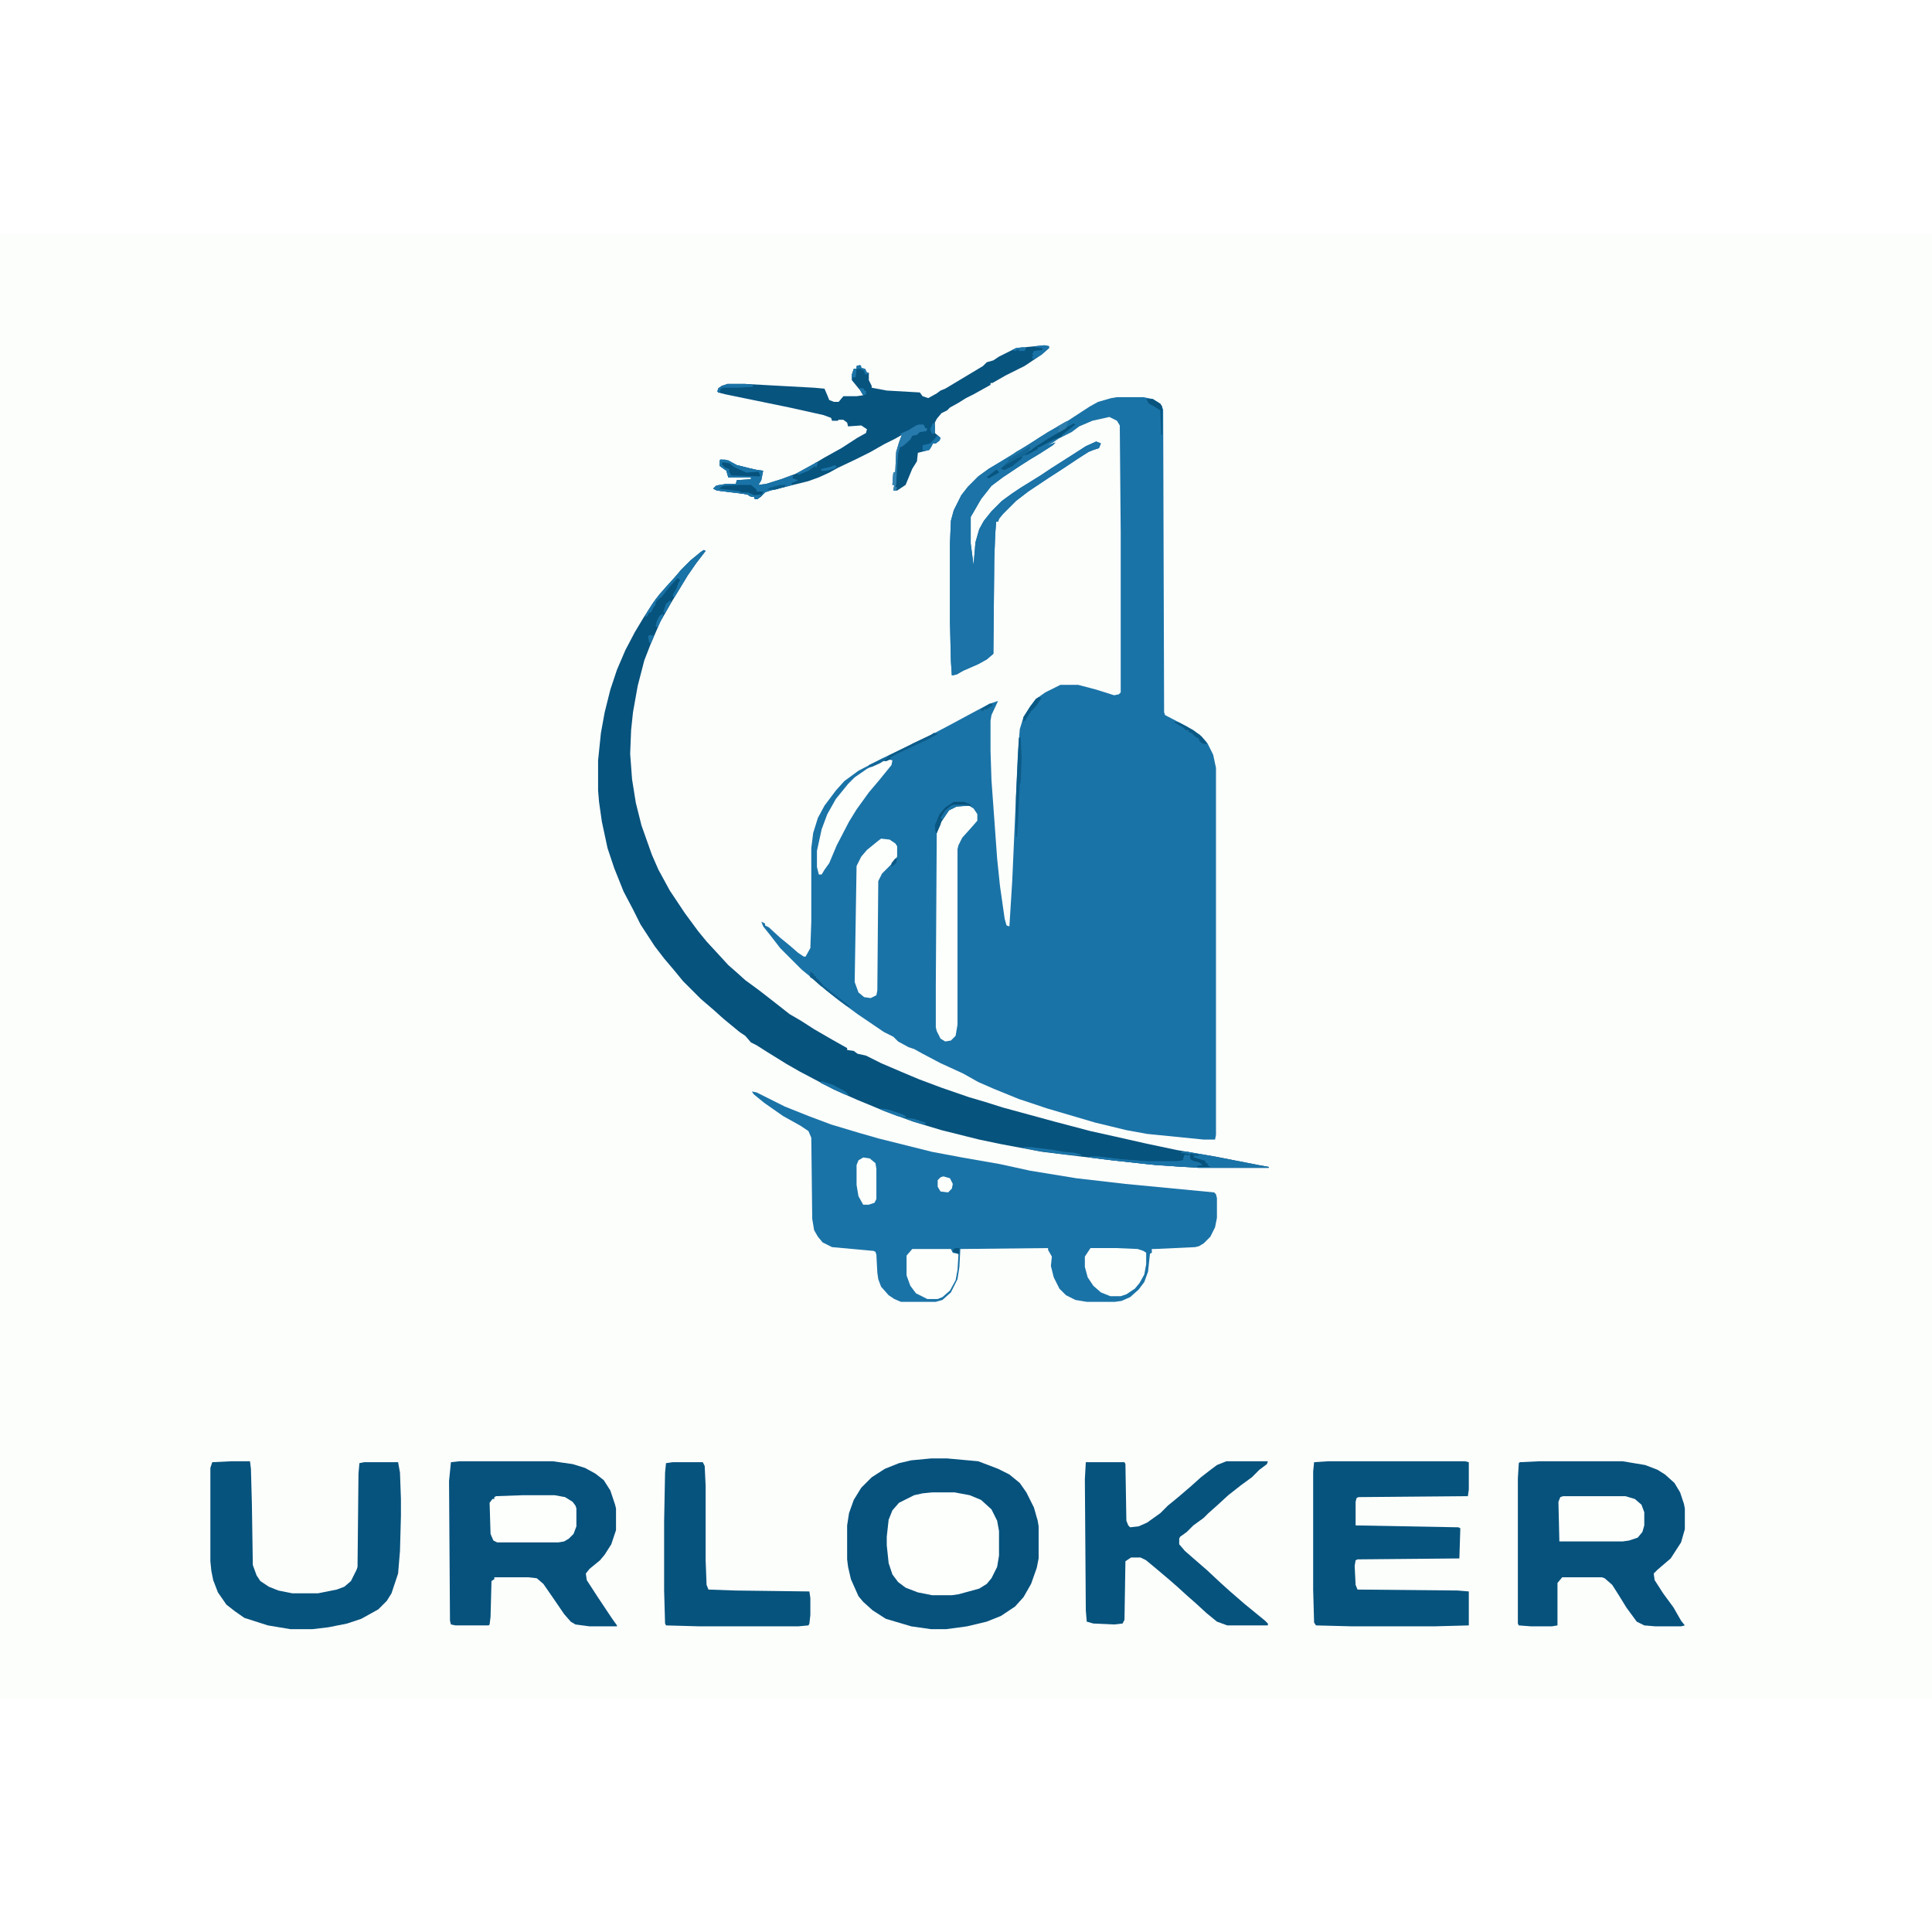
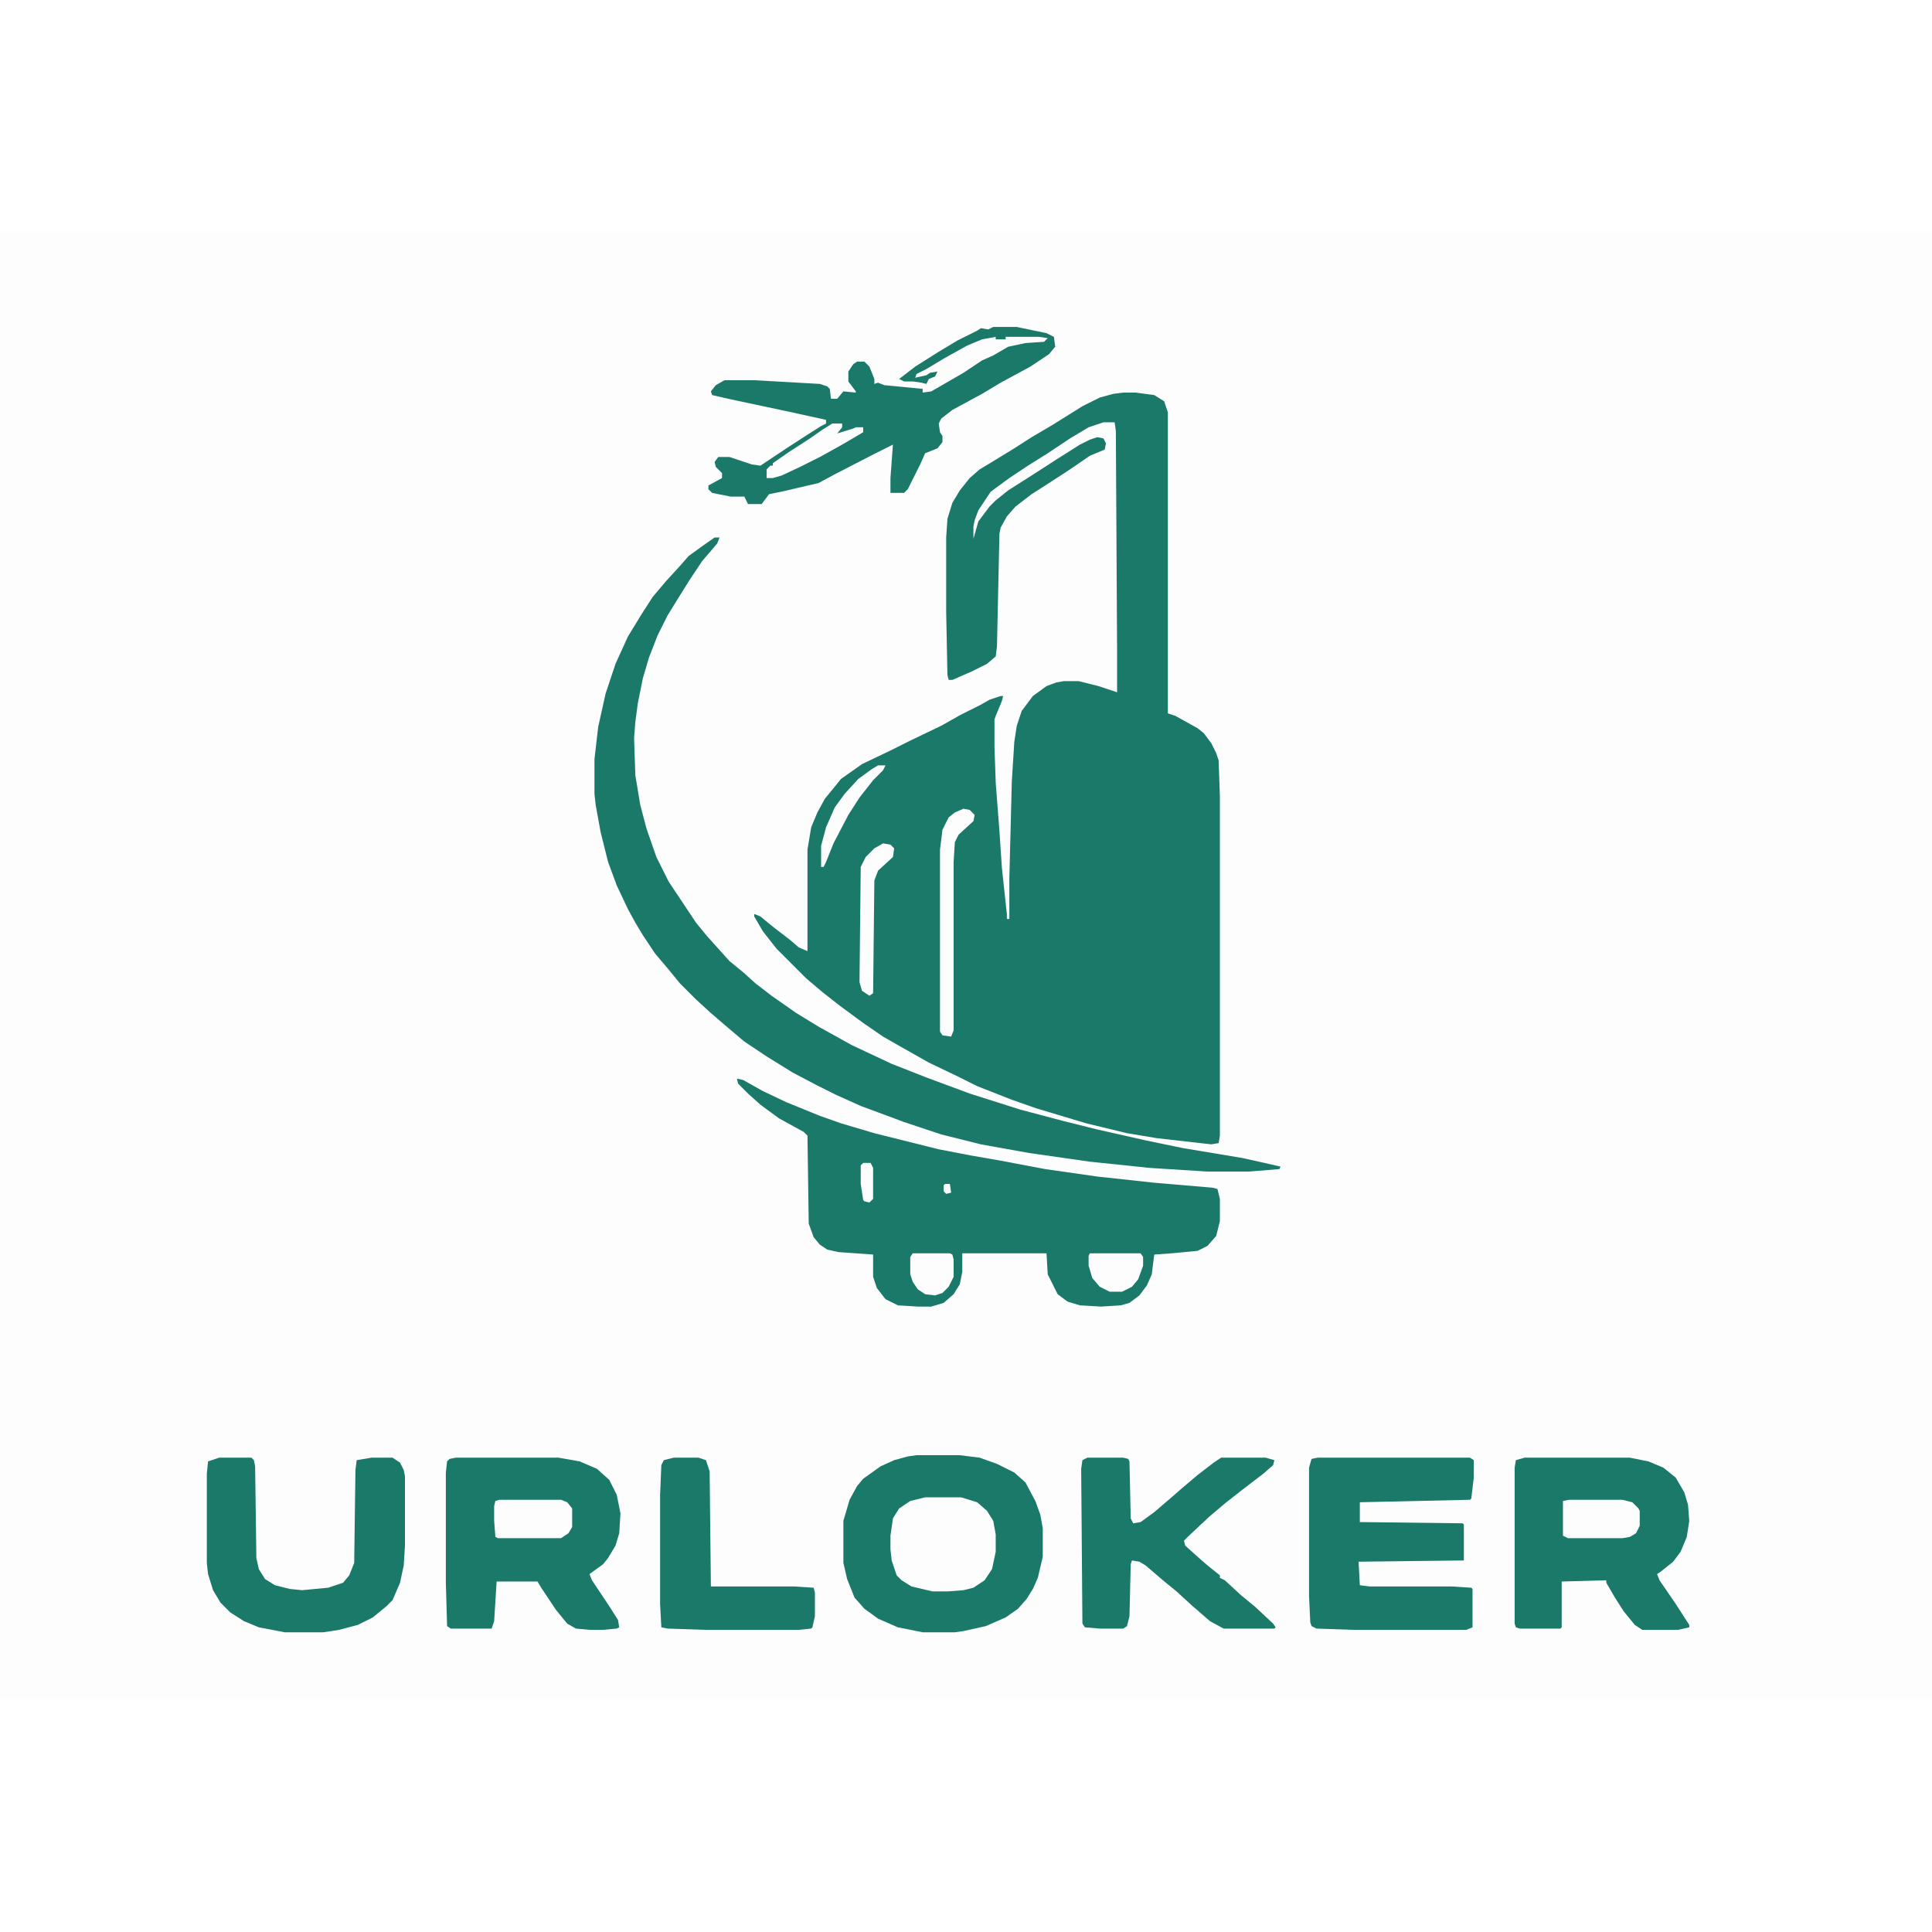
- <svg xmlns="http://www.w3.org/2000/svg" version="1.1" viewBox="0 0 2048 1554" width="1280" height="1280">
-   <path transform="translate(0)" d="m0 0h2048v1554h-2048z" fill="#FCFEFC" />
-   <path transform="translate(1184,174)" d="m0 0h28l10 2 8 5 3 6 1 321 1 3 23 12 14 9 8 9 6 12 3 14v389l-1 5h-12l-60-6-22-4-33-8-51-15-30-10-27-11-16-7-16-9-24-11-19-10-9-5-6-2-11-6-5-5-10-5-28-19-19-14-14-11-15-13-11-9-23-23-10-13-8-10-2-5 4 2v2l4 2 12 11 11 9 8 7 6 4h2l5-9 1-28v-78l2-16 5-16 7-13 12-16 9-10 15-11 25-13 52-25 19-10 26-14 17-9 9-3-7 15-1 6v32l1 31 6 83 3 29 5 35 2 7 3 1 3-48 6-135 2-26 4-13 7-11 6-8 10-7 16-8h19l19 5 19 6 5-1 2-2v-169l-1-114-3-5-8-4-18 4-14 6-8 6-14 7-6 4-6 3 9-3-3 3-14 9-10 6-11 7-18 12-12 9-11 14-11 19v28l3 23 2-24 4-14 5-9 8-10 11-11 11-8 9-6 21-13 12-8 22-14 14-9 11-5 5 2-2 5-6 2-5 2-11 7-15 10-17 11-21 14-13 10-14 14-4 5-1 3h-2l-1 13-1 26-1 101-7 6-9 5-16 7-7 4-5 1-1-15-1-42v-83l1-24 3-11 8-16 7-9 11-11 11-8 15-9 18-11 16-10 14-9 21-12 23-15 9-5 14-4z" fill="#1A73A7" />
-   <path transform="translate(797,910)" d="m0 0 5 1 30 15 25 10 24 9 30 9 21 6 56 14 32 6 40 7 32 7 49 8 52 6 94 9 2 2 1 4v21l-2 10-5 10-7 7-5 3-4 1-43 2h-3v4l-2 1-2 19-4 11-6 8-9 8-9 4-7 1h-30l-12-2-10-5-7-7-6-12-3-12 1-10-4-7v-2l-93 1-1 19-2 13-7 14-9 8-7 2h-37l-7-3-6-4-8-9-3-8-1-7-1-19-1-3-2-1-44-4-10-5-5-6-4-7-2-12-1-86-3-7-9-6-18-10-20-14-11-9z" fill="#1A73A7" />
-   <path transform="translate(746,336)" d="m0 0 2 1-10 13-9 13-17 28-12 21-10 23-7 18-7 27-5 28-2 19-1 25 2 27 4 25 6 24 11 31 7 16 12 22 16 24 14 19 9 11 12 13 11 12 8 7 10 9 15 11 18 14 14 11 12 7 14 9 19 11 16 9v2l7 1 4 3 9 2 16 8 21 9 19 8 24 9 29 10 17 5 19 6 55 15 38 10 27 6 31 7 33 7 41 7 46 9 11 2v1h-74l-46-3-46-5-74-9-43-8-24-5-40-10-30-9-30-11-29-12-25-11-36-19-14-8-21-13-11-7-6-3-6-7-6-4-17-14-10-9-14-12-19-19-9-11-11-13-10-13-15-23-8-16-10-19-10-25-7-21-6-28-3-21-1-12v-32l3-29 4-22 6-24 7-21 9-21 10-19 9-15 9-14 8-11 10-11 7-8 6-7 10-10 11-9z" fill="#06537D" />
-   <path transform="translate(987,1299)" d="m0 0h17l33 3 21 8 12 6 11 9 7 10 8 16 4 14 1 6v34l-2 10-6 17-8 14-9 10-15 10-15 6-21 5-22 3h-16l-21-3-27-8-14-9-10-9-5-6-8-18-3-13-1-8v-36l2-13 5-14 8-13 11-11 14-9 15-6 13-3z" fill="#06527D" />
-   <path transform="translate(1632,1302)" d="m0 0h88l24 4 13 5 8 5 10 9 6 10 4 12 1 5v22l-4 14-11 17-14 12-4 4 1 7 9 14 11 15 8 14 4 5-4 1h-27l-12-1-8-4-11-15-8-13-7-11-8-7-3-1h-42l-5 6v45l-6 1h-22l-13-1-1-2v-154l1-16 1-1z" fill="#06527D" />
-   <path transform="translate(487,1302)" d="m0 0h99l21 3 13 4 11 6 9 7 7 11 5 15 1 4v23l-5 15-7 11-5 6-11 9-4 5 1 7 11 17 16 24 5 7v1h-29l-15-2-5-3-7-8-13-19-9-13-7-6-9-1h-36v2l-3 2-1 38-1 8-1 1h-35l-5-1-1-4-1-148 2-20z" fill="#06527D" />
-   <path transform="translate(1408,1302)" d="m0 0h145l4 1v29l-1 7-116 1-2 1-1 4v25l109 2 2 1-1 32-108 1-2 1-1 6 1 20 2 5 106 1 12 1v36l-37 1h-86l-39-1-2-3-1-35v-125l1-10z" fill="#06537D" />
-   <path transform="translate(245,1302)" d="m0 0h20l1 8 1 37 1 65 4 11 4 6 9 6 10 4 15 3h27l20-4 8-3 7-6 6-12 1-3 1-99 1-11 5-1h36l2 11 1 28v18l-1 37-2 24-7 21-5 8-9 9-18 10-15 5-20 4-17 2h-23l-24-4-25-8-10-7-9-7-9-13-5-13-2-10-1-10v-99l2-6z" fill="#06537D" />
-   <path transform="translate(1300,1302)" d="m0 0h44l-1 3-8 6-8 8-11 8-14 11-12 11-9 8-5 5-11 8-7 7-7 5-1 2v6l6 7 8 7 15 13 15 14 10 9 15 13 22 18 3 3v2h-43l-11-4-11-9-12-11-8-7-11-10-8-7-13-11-12-10-6-3h-10l-6 4-1 62-2 4-9 1-22-1-7-2-1-12-1-139 1-18h41l1 2 1 60 2 5 2 2 9-1 9-4 14-10 8-8 11-9 14-12 10-9 9-7 8-6z" fill="#06537D" />
-   <path transform="translate(1107,119)" d="m0 0 5 1v2l-8 7-18 12-20 10-14 8h-2v2l-18 10-8 4-8 5-9 5-3 3-6 3-5 6-2 4v10 1l6 5-1 3-4 3h-3l-2 4-2 3-12 3-1 9-5 8-7 17-9 6h-4l1-6h-2l1-13h2l1-22 3-10 3-8-7 4-12 6-14 8-16 8-19 9-9 5-11 5-11 4-28 7-17 4-5 5-4 3h-3v-2l-5-1-3-2-32-4-4-2 3-3 10-2h11l1-4 15-1v-2h-24l-2-7-7-5v-6l5-1 7 3 6 3 12 3 9 2 7 1-2 10-3 5 8-1 16-5 16-6 20-11 10-6 18-10 17-11 9-5 1-4-6-4-14 1-1-4-4-3h-5l-1 1h-6l-1-3-8-3-36-8-68-14-8-2v-4l4-3 6-2h19l73 4 11 1 3 7 2 5 5 2h5l5-6h14l7-1-3-5-9-11v-6l2-6h3v-3l4-1 1 3 4 1 2 4h2v8l3 6v2l16 3 35 2 3 4 6 2 9-5 4-3 5-2 40-24 4-4 7-2 6-4 18-9 20-2z" fill="#07547F" />
-   <path transform="translate(713,1303)" d="m0 0h32l2 4 1 21v79l1 26 2 5 28 1 79 1 1 7v18l-1 9-1 2-11 1h-104l-36-1-1-2-1-35v-73l1-52 1-10z" fill="#06537D" />
-   <path transform="translate(988,1335)" d="m0 0h24l16 3 12 5 11 10 6 12 2 11v26l-2 12-6 12-5 6-8 5-22 6-7 1h-21l-15-3-13-5-8-6-6-8-4-12-2-19v-9l2-18 4-10 7-8 16-8 9-2z" fill="#FDFFFD" />
-   <path transform="translate(1133,198)" d="m0 0m-1 1m-2 1h2l-2 7-19 11-14 9-5 4h-2v-2l1-1-14 8-6 4-5 7-4 3 5-1 10-6 6-5 1-2 7-3 6-4h3v-2l21-11 2 1-7 5-6 3 9-3-3 3-14 9-10 6-11 7-18 12-12 9-11 14-11 19v28l3 23 2-24 4-14 5-9 8-10 11-11 11-8 9-6 21-13 12-8 22-14 14-9 11-5 5 2-2 5-6 2-5 2-11 7-15 10-17 11-21 14-13 10-14 14-4 5-1 3h-2l-1 13-1 26-1 101-7 6-9 5-16 7-7 4-5 1-1-15-1-42v-83l1-24 3-11 8-16 7-9 11-11 11-8 15-9 18-11 16-10 14-9 7-4z" fill="#1B73A7" />
-   <path transform="translate(1014,607)" d="m0 0h13l5 3 4 6v7l-7 8-9 10-4 8-1 4v186l-2 12-5 5-6 1-5-3-4-8-1-4v-45l1-162 5-13 8-11z" fill="#FDFFFD" />
-   <path transform="translate(554,1338)" d="m0 0h34l11 2 8 5 3 4 1 3v19l-3 8-5 5-5 3-6 1h-65l-4-2-3-7-1-33 3-4h2v-2l2-1z" fill="#FDFFFD" />
-   <path transform="translate(1657,1339)" d="m0 0h66l10 3 7 6 3 8v14l-2 7-5 6-9 3-7 1h-67l-1-42 2-5z" fill="#FDFFFD" />
-   <path transform="translate(934,642)" d="m0 0 9 1 6 4 2 3v11l-4 6-12 12-4 8-1 116-1 5-6 3-7-1-6-5-4-11 2-123 5-10 6-7 11-9z" fill="#FDFFFD" />
-   <path transform="translate(1156,1076)" d="m0 0h27l23 1 6 2 3 2v12l-2 11-5 9-5 6-9 6-6 2h-11l-10-4-8-7-6-9-3-11v-11z" fill="#FDFFFD" />
-   <path transform="translate(942,558)" d="m0 0 4 1-1 5-13 16-11 13-13 18-8 13-13 25-8 19-5 7-3 5h-3l-2-8v-17l5-23 6-16 9-16 13-16 7-7 13-9 14-7z" fill="#FDFFFD" />
-   <path transform="translate(967,1077)" d="m0 0h41l2 4 5 1 1 1-1 16-2 11-6 11-8 7-5 2h-11l-12-6-6-8-4-11v-21z" fill="#FDFFFD" />
-   <path transform="translate(764,240)" d="m0 0 8 1 9 5 12 3 9 2 7 1-2 10-3 5 8-1 16-5 11-4 2 1-1 2 6 2-4 2-3 1 1 2-23 6-6 2-4 4-4 3h-3v-2l-5-1-3-2-32-4-4-2 3-3 10-2h11l1-4 15-1v-2h-24l-2-7-7-5v-6z" fill="#1A73A7" />
-   <path transform="translate(1252,974)" d="m0 0h7l29 5 46 9 11 2v1h-74l-46-3-46-5-24-3v-1h9l25 3 28 2h30l7-1 1-4 1-2 4 1v-2l-8-1z" fill="#1A73A7" />
-   <path transform="translate(915,980)" d="m0 0 7 1 6 5 1 6v32l-2 4-6 2h-6l-5-9-2-12v-21l2-5z" fill="#FDFFFD" />
-   <path transform="translate(746,336)" d="m0 0 2 1-10 13-9 13-14 23-2-1 1-3 3-5 2-6 2-3-2-2h-1l-9 10-7 9-6 5-2 5-3 5-1 2h-2l-2 4-2 1 2-5 9-14 11-13 12-13 4-5 10-10 11-9z" fill="#1A73A7" />
-   <path transform="translate(1252,974)" d="m0 0h7l5 1-3 1 1 6h5v1l5 1 4 5-7 1h-16l-38-3-44-5-16-2v-1h9l25 3 28 2h30l7-1 1-4 1-2 4 1v-2l-8-1z" fill="#1A73A7" />
-   <path transform="translate(1138,202)" d="m0 0 2 1-14 11-1 2-8 3-15 8h-2v2l-11 6-5 1-1 3-10 8-8 4-4-1 8-8 1-3 11-6 12-7-1 3h-2v2l6-4 10-7 21-12z" fill="#06537D" />
-   <path transform="translate(974,203)" d="m0 0h5l2 4h2l-1 3-7 1-3 3-5 1-2 4-8 7-3 1-2 7-2 32-1 3 2 1-2 3h-2l1-6h-2l1-13h2l1-22 3-10 3-8-2-1 9-4 8-5z" fill="#267AAC" />
-   <path transform="translate(786,267)" d="m0 0h10l6 5v2h7l-2 5-4 3h-3v-2l-5-1-3-2-7-1v-2l-11-1-13-1 4-4z" fill="#06527C" />
-   <path transform="translate(1133,198)" d="m0 0m-1 1m-2 1h2l-2 7-19 11-14 9-5 4h-2v-2l1-1-14 8-4 3-3-1 7-6 11-6 15-10 14-8 8-5z" fill="#1E74A6" />
-   <path transform="translate(1080,535)" d="m0 0h2l1 21-1 26-1 3-2 40-1 15h-1v-42z" fill="#0C5C89" />
-   <path transform="translate(764,240)" d="m0 0 8 1 9 5 12 3 11 3-3 2-10 1-14-7-4-3-7-1v3l4 2 3 1 2 7h16l-4 2h-15l-2-7-7-5v-6z" fill="#1B74A8" />
-   <path transform="translate(766,243)" d="m0 0 7 1 5 4 11 5 2 1 13-1 2 4-1 1-30-1-2-4v-3l-4-1-4-4z" fill="#06527C" />
-   <path transform="translate(1011,603)" d="m0 0h11l7 3v1l-15 1-8 4-8 12-5 12h-1l-1-8 5-12 6-7z" fill="#06527C" />
-   <path transform="translate(1e3 1e3)" d="m0 0 7 2 3 6-1 5-4 4-8-1-3-5v-7l3-3z" fill="#FDFFFD" />
-   <path transform="translate(1092,226)" d="m0 0v3h-2l1 3-6 4-5 5-7 6-8 4-4-1 8-8 1-3 11-6z" fill="#136797" />
-   <path transform="translate(1245,518)" d="m0 0 5 1 15 8 9 7 5 6v2l-5-1-3-3v-2l-4-2-4-4-3-1v-2h-3l-3-3-9-5z" fill="#0A5985" />
-   <path transform="translate(1085,969)" d="m0 0h8l24 3 11 2 11 1 7 2v1l-16-1-30-4-15-3z" fill="#1B74A8" />
-   <path transform="translate(1215,176)" d="m0 0h7l8 5 2 3v30h-1l-1-26-8-5-4-2z" fill="#07547F" />
-   <path transform="translate(990,530)" d="m0 0 4 1-11 6-32 15-7 4v2l-5 2-4-1 4-2 3-3 26-13 19-9z" fill="#0C5B88" />
-   <path transform="translate(771,160)" d="m0 0h19l8 1v2l-16 1h-15l-3 1-1 4-3-1 2-4z" fill="#1A73A7" />
-   <path transform="translate(1101,492)" d="m0 0 3 1-6 9-5 5-4 6-2 4h-2l-1 2 1-6 7-11 6-8z" fill="#0A5985" />
-   <path transform="translate(1107,119)" d="m0 0 5 1v2l-8 7-9 5-1-3 2-1-2-1 2-4 9-1v-2l-8-1v-1z" fill="#1A73A7" />
-   <path transform="translate(859,783)" d="m0 0 4 3v2h2v2l2 1 5 6 28 22 1 2-4-2-12-9-10-8-14-12-2-1v-4z" fill="#0E5F8D" />
-   <path transform="translate(1261,976)" d="m0 0 10 1v1h-6l1 2 10 3 2 1v2h2v2l3 2h-14v-1l6-1-4-3-5-1-4-2z" fill="#06527C" />
-   <path transform="translate(993,215)" d="m0 0 4 2-1 3-4 3h-3l-2 4-2 3-5 1-2-1v-5l8-2 5-5z" fill="#1B74A8" />
-   <path transform="translate(871,899)" d="m0 0 12 4 13 7 4 4-5-1-25-12z" fill="#1A73A7" />
-   <path transform="translate(1082,237)" d="m0 0 2 1-11 9-8 4-4-1 3-3 14-8z" fill="#095782" />
-   <path transform="translate(1011,606)" d="m0 0h15v1l-12 1-8 4-7 10-2-2 5-8 6-5z" fill="#1A73A7" />
-   <path transform="translate(769,266)" d="m0 0m-7 1h7l-4 2-3 2 17 2 6 1v1h-9l-16-2-4-2 3-3z" fill="#1B74A8" />
-   <path transform="translate(933,928)" d="m0 0 8 1 15 5 4 2v2l-9-2-18-7z" fill="#1B74A8" />
-   <path transform="translate(949,253)" d="m0 0h1v13l-1 3 2 1-2 3h-2l1-6h-2l1-13z" fill="#3383B1" />
-   <path transform="translate(1133,198)" d="m0 0m-1 1m-2 1h2l-2 7-7 4-2-1 2-3-2-2z" fill="#2E7EAD" />
-   <path transform="translate(995,621)" d="m0 0h3l-1 6-4 9h-1l-1-8 3-6z" fill="#095884" />
-   <path transform="translate(990,530)" d="m0 0 4 1-11 6-13 6-4-1 21-10z" fill="#0D5D8B" />
-   <path transform="translate(865,243)" d="m0 0 2 1-2 5-1-2-7 5-10 4-3-1 20-11z" fill="#1B74A8" />
-   <path transform="translate(859,783)" d="m0 0 4 3v2h2v2l2 1 5 6-1 2-10-9-2-1v-4z" fill="#0B5A87" />
-   <path transform="translate(938,556)" d="m0 0 2 1-4 3-3 2-9 4h-3v-2z" fill="#136798" />
-   <path transform="translate(827,267)" d="m0 0h6l-1 2-10 3h-9l3-2z" fill="#0B5B88" />
-   <path transform="translate(785,275)" d="m0 0h8l7 3 8-1-5 5h-3v-2l-5-1-3-2-7-1z" fill="#1B74A8" />
-   <path transform="translate(694,390)" d="m0 0 1 4-3 3-2 5h-2l-2 4-2 1 2-5 7-11z" fill="#1B74A8" />
-   <path transform="translate(703,403)" d="m0 0v3l-6 12-2-1 1-5 3-6z" fill="#1B74A8" />
-   <path transform="translate(960,938)" d="m0 0 9 1 12 4v2l-9-2-12-4z" fill="#1B74A8" />
-   <path transform="translate(1049,499)" d="m0 0h3v2l-6 4h-3l-1 2-3-2z" fill="#0C5C88" />
-   <path transform="translate(711,389)" d="m0 0v3l-6 11-2-1 3-9z" fill="#1B74A8" />
-   <path transform="translate(911,140)" d="m0 0 2 1v2l4 1 2 4 2 1-4 1-1-4-4-2h-4v-3z" fill="#1B74A8" />
-   <path transform="translate(885,246)" d="m0 0 2 2-3 2-8 2h-6l1-2 9-2z" fill="#1B74A8" />
-   <path transform="translate(989,201)" d="m0 0 2 3v7 1l-3 1-2-5z" fill="#1B74A8" />
-   <path transform="translate(1084,121)" d="m0 0 4 1-2 3h-6v-2l-4 2-3-1 4-2z" fill="#1B74A8" />
-   <path transform="translate(1056,251)" d="m0 0 2 1 1 2-11 6-2-1z" fill="#07547E" />
-   <path transform="translate(692,425)" d="m0 0 1 3-3 7-2-1-1-7 3-1 2 1z" fill="#1971A4" />
-   <path transform="translate(911,164)" d="m0 0 5 1v2h2v4l-3 1-3-5z" fill="#1B74A8" />
-   <path transform="translate(1013,1076)" d="m0 0h4v6l-7-2 1-3z" fill="#07547F" />
-   <path transform="translate(905,144)" d="m0 0h3l-1 9h-3l-1 3v-6z" fill="#1B74A8" />
-   <path transform="translate(949,663)" d="m0 0h2l-1 5-5 4v-4z" fill="#0B5A87" />
+ <svg xmlns="http://www.w3.org/2000/svg" version="1.1" viewBox="0 0 1560 1184" width="1280" height="1280">
+   <path transform="translate(0)" d="m0 0h1560v1184h-1560z" fill="#FDFDFD" />
+   <path transform="translate(907,129)" d="m0 0h10l15 2 8 5 3 9v243l6 2 18 10 5 4 6 8 4 8 2 6 1 29v274l-1 6-6 1-44-5-24-4-33-8-40-12-20-7-28-11-16-8-23-11-23-13-14-8-16-11-19-14-14-11-13-11-24-24-11-14-7-12v-2l5 2 11 9 13 10 7 6 7 3v-82l3-18 5-12 6-11 9-11 4-5 17-12 23-11 16-8 25-12 16-9 16-8 7-4 9-3h2l-1 4-5 12-1 3v22l1 29 3 39 2 30 4 37v4h2v-33l2-78 2-32 2-13 4-12 9-12 11-8 8-3 6-1h12l16 4 15 5v-34l-1-177-1-7h-9l-12 4-15 9-18 12-16 10-15 10-15 11-10 15-3 8-1 5v10l4-14 9-12 5-5 10-8 22-14 17-11 19-12 8-4 6-2 5 1 2 4-1 5-12 5-16 11-20 13-11 7-13 10-7 8-5 9-1 5-2 91-1 8-7 6-12 6-16 7h-3l-1-4-1-51v-60l1-15 4-13 6-10 8-10 8-7 10-6 18-11 14-9 17-10 24-15 14-7 11-3z" fill="#1A7969" />
+   <path transform="translate(595,683)" d="m0 0 5 1 16 9 19 9 27 11 17 6 27 8 52 13 26 5 23 4 37 7 42 6 46 5 47 4 4 1 2 8v18l-3 12-7 8-8 4-21 2-14 1-2 16-4 9-6 8-8 6-7 2-16 1-17-1-10-3-8-6-8-16-1-17h-68v15l-2 10-5 8-8 7-10 3h-11l-16-1-10-5-7-9-3-9v-18l-28-2-9-2-6-4-5-6-4-11-1-71-3-3-20-11-15-11-10-9-8-8z" fill="#1A7969" />
+   <path transform="translate(577,246)" d="m0 0h4l-2 5-12 14-10 15-10 16-8 13-8 16-7 18-5 17-4 20-2 15-1 13 1 30 4 24 5 19 8 23 10 20 22 33 9 11 18 20 11 9 10 9 13 10 20 14 18 11 27 15 32 15 28 11 35 13 41 13 34 9 28 7 40 9 29 6 48 8 18 4 13 3-1 2-25 2h-33l-47-3-48-5-49-7-39-7-32-8-30-10-35-13-20-9-16-8-19-10-21-13-18-12-13-11-14-12-12-11-13-13-9-11-11-13-10-15-6-10-6-11-9-19-7-19-6-24-4-22-1-9v-28l3-26 6-27 8-24 10-22 11-18 9-14 11-13 11-12 7-8 11-8z" fill="#1A7969" />
+   <path transform="translate(740,987)" d="m0 0h35l16 2 14 5 14 7 9 8 8 15 4 11 2 11v23l-4 17-4 9-5 8-7 8-10 7-16 7-18 4-7 1h-26l-20-4-16-7-11-8-8-9-6-15-3-13v-34l5-17 6-11 5-6 14-10 11-5 11-3z" fill="#1A7969" />
+   <path transform="translate(1231,989)" d="m0 0h85l15 3 12 5 10 8 7 12 3 10 1 13-2 13-5 12-6 8-10 8-3 2 2 5 13 19 11 17v2l-9 2h-29l-6-4-9-11-7-11-7-12v-2l-36 1v37l-1 1h-33l-3-1-1-3v-126l1-6z" fill="#1A7969" />
+   <path transform="translate(368,989)" d="m0 0h83l17 3 14 6 10 9 6 12 3 15-1 16-3 10-6 10-4 5-11 8 2 5 14 21 7 11 1 6-2 1-11 1h-11l-11-1-7-4-9-11-12-18-3-5h-33l-2 32-2 6h-33l-3-2-1-35v-89l1-9 2-2z" fill="#1A7969" />
+   <path transform="translate(1064,989)" d="m0 0h123l3 2v14l-2 17-1 1-89 2v16l83 1 1 1v29l-85 1 1 19 8 1h66l16 1 1 1v31l-5 2h-92l-29-1-4-2-1-3-1-21v-104l2-7z" fill="#1A7969" />
+   <path transform="translate(802,76)" d="m0 0h19l24 5 6 3 1 8-5 6-15 10-24 13-15 9-24 13-9 7-2 4 1 7 2 3v5l-4 5-10 4-4 9-10 20-3 3h-11v-12l2-27-16 8-31 16-13 7-30 7-10 2-6 8h-11l-3-6h-11l-15-3-3-3v-3l11-6v-4l-5-5-1-4 3-4h9l18 6 7 1 21-14 17-11 11-7 4-2v-3l-32-7-47-10-13-3-1-3 4-5 7-4h24l53 3 6 2 2 2 1 8h5l5-6 10 1v-1l-6-8v-8l4-6 3-2h6l4 4 4 10v4l3-1 5 2 31 3v3l7-1 26-15 15-10 9-4 12-7 14-3 15-1 3-3-7-1h-27v2h-8v-2l-11 2-12 5-18 10-15 9-8 4-1 3 9-2 3-2 6-1-2 4-5 2-2 4-4-1-7-1h-7l-4-2 13-10 19-12 15-9 16-8 3-2 6 1z" fill="#1A7969" />
+   <path transform="translate(177,989)" d="m0 0h26l2 2 1 5 1 74 2 9 5 8 8 5 12 3 10 1 21-2 12-4 5-6 4-10 1-75 1-8 12-2h17l6 4 3 6 1 5v56l-1 16-3 14-6 14-5 5-11 9-12 6-15 4-13 2h-31l-21-4-12-5-11-7-8-8-6-10-4-13-1-9v-72l1-10z" fill="#1A7969" />
+   <path transform="translate(878,989)" d="m0 0h29l4 1 1 2 1 46 2 4 6-1 11-8 14-12 8-7 13-11 13-10 6-4h36l7 2-1 4-8 7-17 13-14 11-13 11-17 16-3 3 1 4 10 9 8 7 10 8v2l4 2 13 12 11 9 15 14 2 3-1 1h-41l-11-6-15-13-12-11-11-9-14-12-5-3-6-1-1 3-1 42-2 8-3 2h-19l-12-1-2-3-1-125 1-7z" fill="#1A7969" />
+   <path transform="translate(544,989)" d="m0 0h20l6 2 3 9 1 93h67l16 1 1 4v19l-2 9-1 1-10 1h-76l-30-1-5-1-1-19v-88l1-24 2-4z" fill="#1A7969" />
+   <path transform="translate(747,1021)" d="m0 0h29l13 4 8 7 5 8 2 11v14l-3 14-6 9-9 6-8 2-13 1h-12l-17-4-8-5-4-4-4-12-1-9v-11l2-14 5-8 9-6z" fill="#FDFDFD" />
+   <path transform="translate(778,465)" d="m0 0 5 1 4 4-1 5-12 11-3 6-1 16v136l-2 5-7-1-2-3v-147l2-16 5-10 5-4z" fill="#FDFDFD" />
+   <path transform="translate(403,1023)" d="m0 0h50l5 2 4 5v15l-3 5-6 4h-51l-2-1-1-13v-12l1-4z" fill="#FDFDFD" />
+   <path transform="translate(1267,1023)" d="m0 0h43l8 2 5 5 1 2v12l-3 6-5 3-6 1h-44l-4-2v-28z" fill="#FDFDFD" />
+   <path transform="translate(713,493)" d="m0 0 6 1 3 3-1 7-12 11-3 8-1 91-3 2-6-4-2-7 1-93 4-8 7-7z" fill="#FDFDFD" />
+   <path transform="translate(880,824)" d="m0 0h41l2 3v7l-4 11-5 6-8 4h-10l-8-4-6-7-3-10v-8z" fill="#FDFDFD" />
+   <path transform="translate(672,154)" d="m0 0h8v3l-4 5 13-4 2-1h6v4l-17 10-18 10-16 8-15 7-7 2h-5v-7l3-3h2v-2l13-9 17-11 10-7z" fill="#FDFDFD" />
+   <path transform="translate(737,824)" d="m0 0h30l2 1 1 4v14l-4 8-5 5-6 2-8-1-6-4-4-6-2-6v-14z" fill="#FDFDFD" />
+   <path transform="translate(709,430)" d="m0 0h6l-2 4-8 8-11 14-9 14-12 23-6 15-2 4h-2v-17l4-15 7-16 8-11 11-12 11-8z" fill="#FDFDFD" />
+   <path transform="translate(697,751)" d="m0 0h6l2 4v25l-3 3-4-1-1-1-2-13v-15z" fill="#FDFDFD" />
+   <path transform="translate(763,768)" d="m0 0h4l1 7-4 1-2-2v-5z" fill="#FDFDFD" />
</svg>
